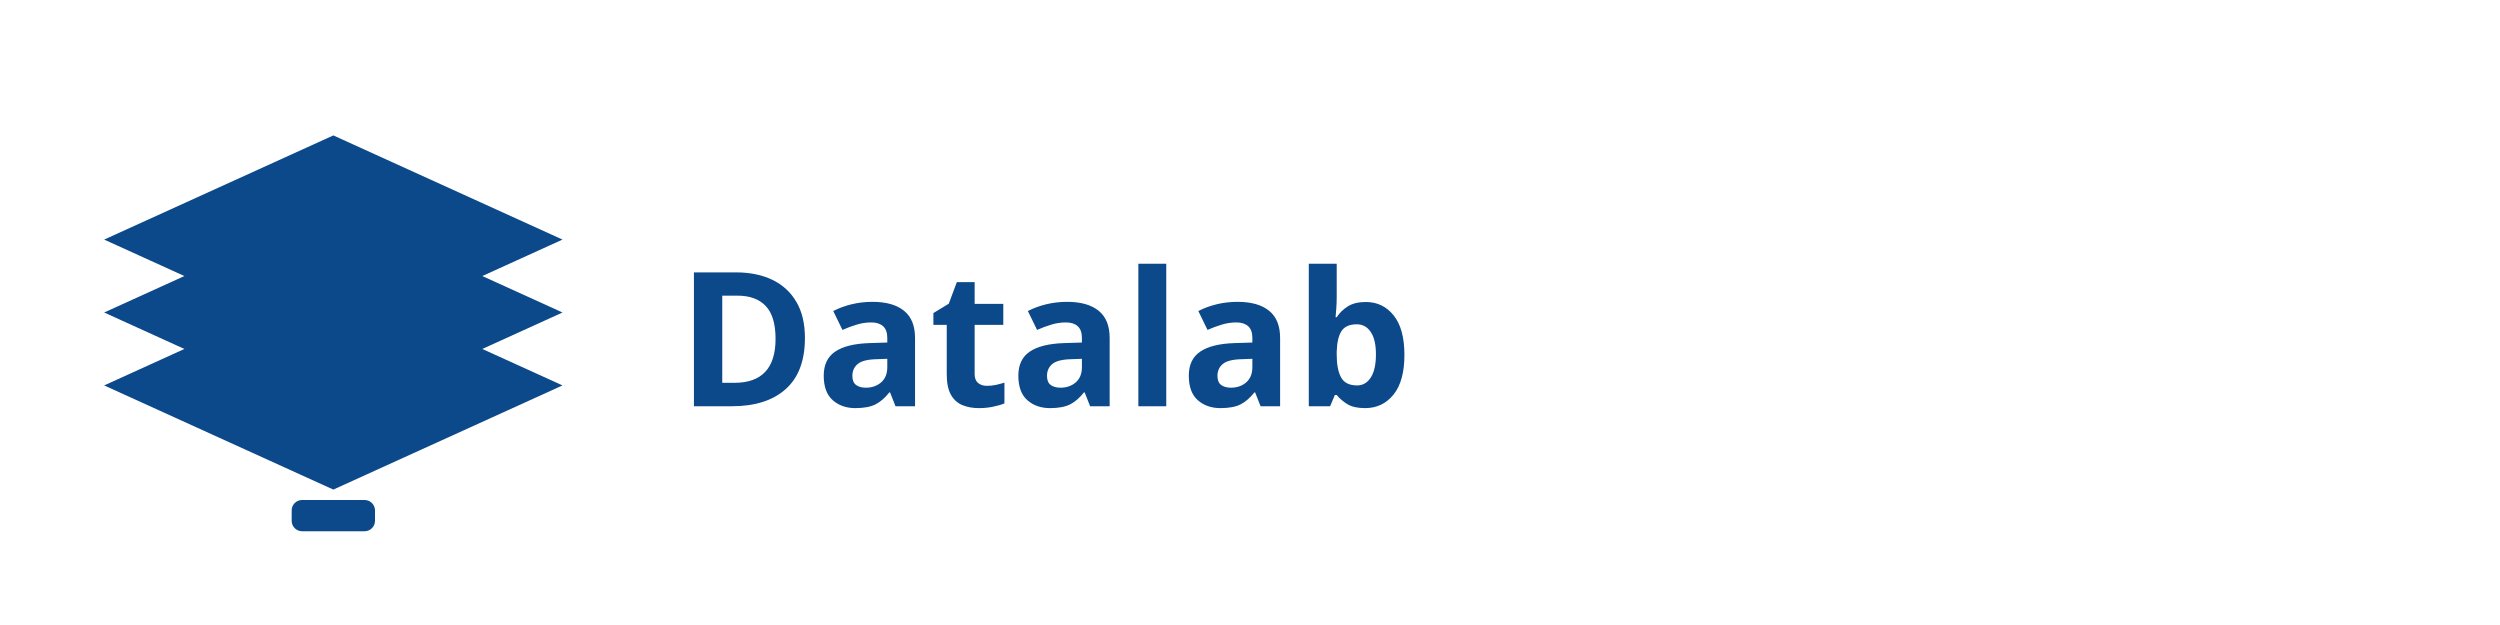
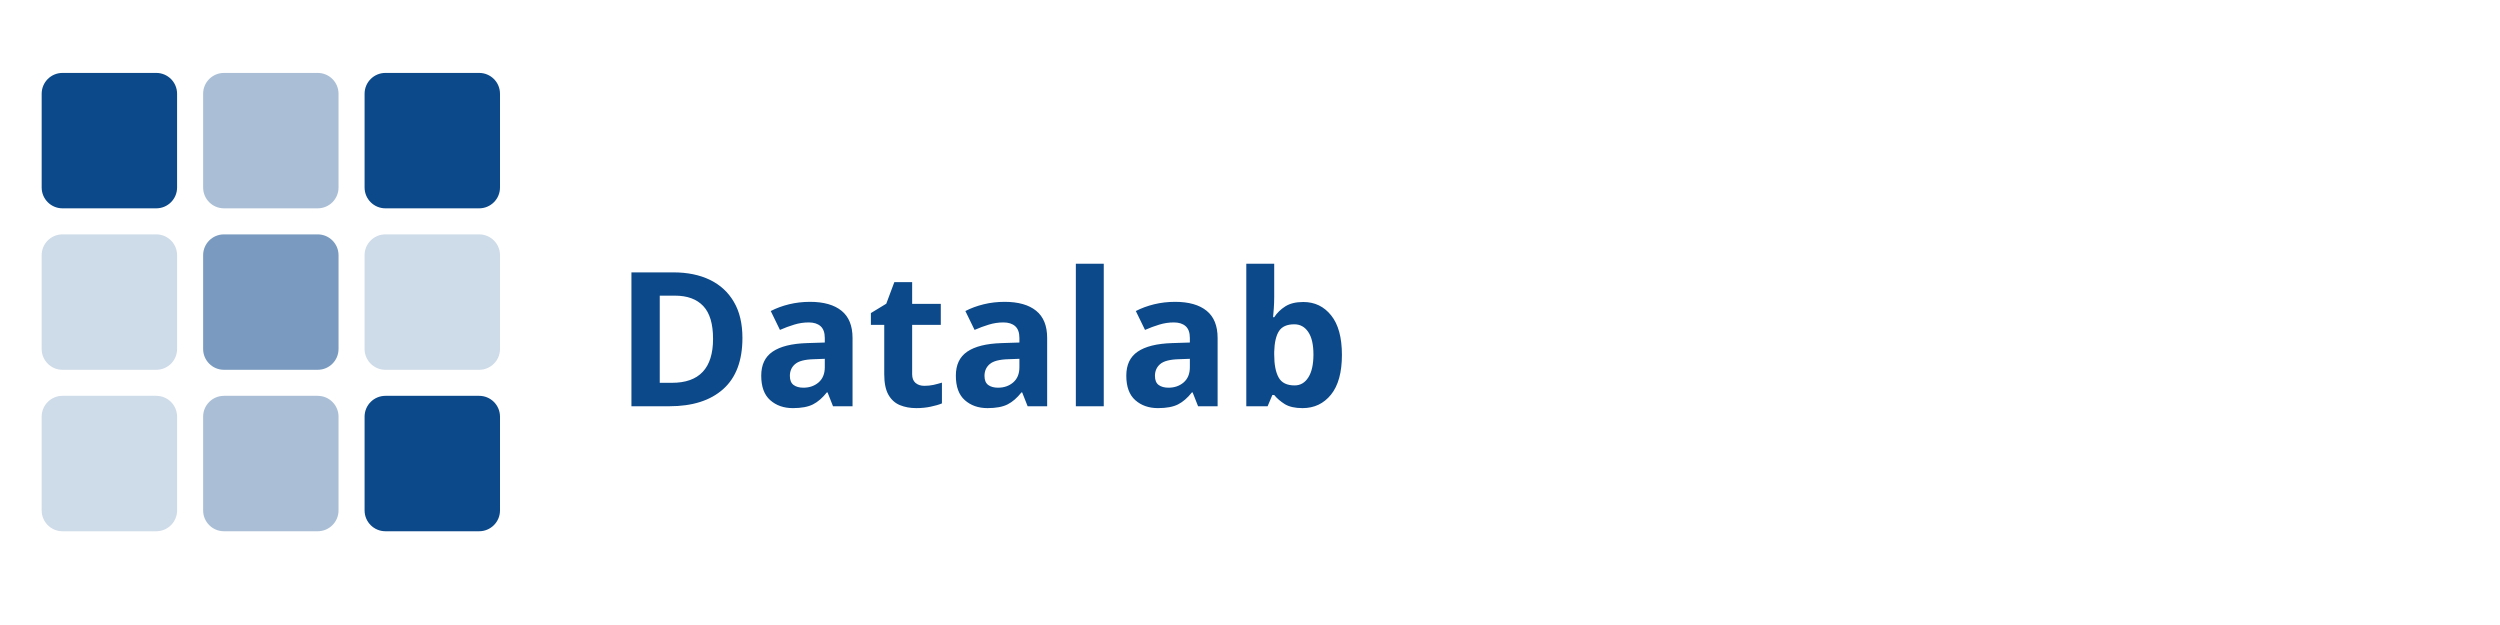
- <svg xmlns="http://www.w3.org/2000/svg" viewBox="0 0 480 120" width="480" height="120" role="img" aria-label="Datalab mono logo">
-   <g transform="translate(12, 22)" fill="#0C498A">
-     <path d="M8 52 L52 72 L96 52 L52 32 Z" />
-     <path d="M8 38 L52 58 L96 38 L52 18 Z" />
-     <path d="M8 24 L52 44 L96 24 L52 4 Z" />
-     <rect x="44" y="74" width="16" height="6" rx="2" />
+ <svg xmlns="http://www.w3.org/2000/svg" viewBox="0 0 480 120" width="480" height="120" role="img" aria-label="Datalab mono lockup">
+   <g transform="translate(8, 14)" fill="#0C498A">
+     <rect x="0" y="0" width="26" height="26" rx="4" />
+     <rect x="31" y="0" width="26" height="26" rx="4" opacity="0.35" />
+     <rect x="62" y="0" width="26" height="26" rx="4" />
+     <rect x="0" y="31" width="26" height="26" rx="4" opacity="0.2" />
+     <rect x="31" y="31" width="26" height="26" rx="4" opacity="0.55" />
+     <rect x="62" y="31" width="26" height="26" rx="4" opacity="0.2" />
+     <rect x="0" y="62" width="26" height="26" rx="4" opacity="0.2" />
+     <rect x="31" y="62" width="26" height="26" rx="4" opacity="0.35" />
+     <rect x="62" y="62" width="26" height="26" rx="4" />
  </g>
-   <text x="130" y="78" font-family="Titillium Web, sans-serif" font-weight="700" font-size="36" fill="#0C498A">Datalab</text>
+   <text x="118" y="78" font-family="Titillium Web, sans-serif" font-weight="700" font-size="36" fill="#0C498A">Datalab</text>
</svg>
